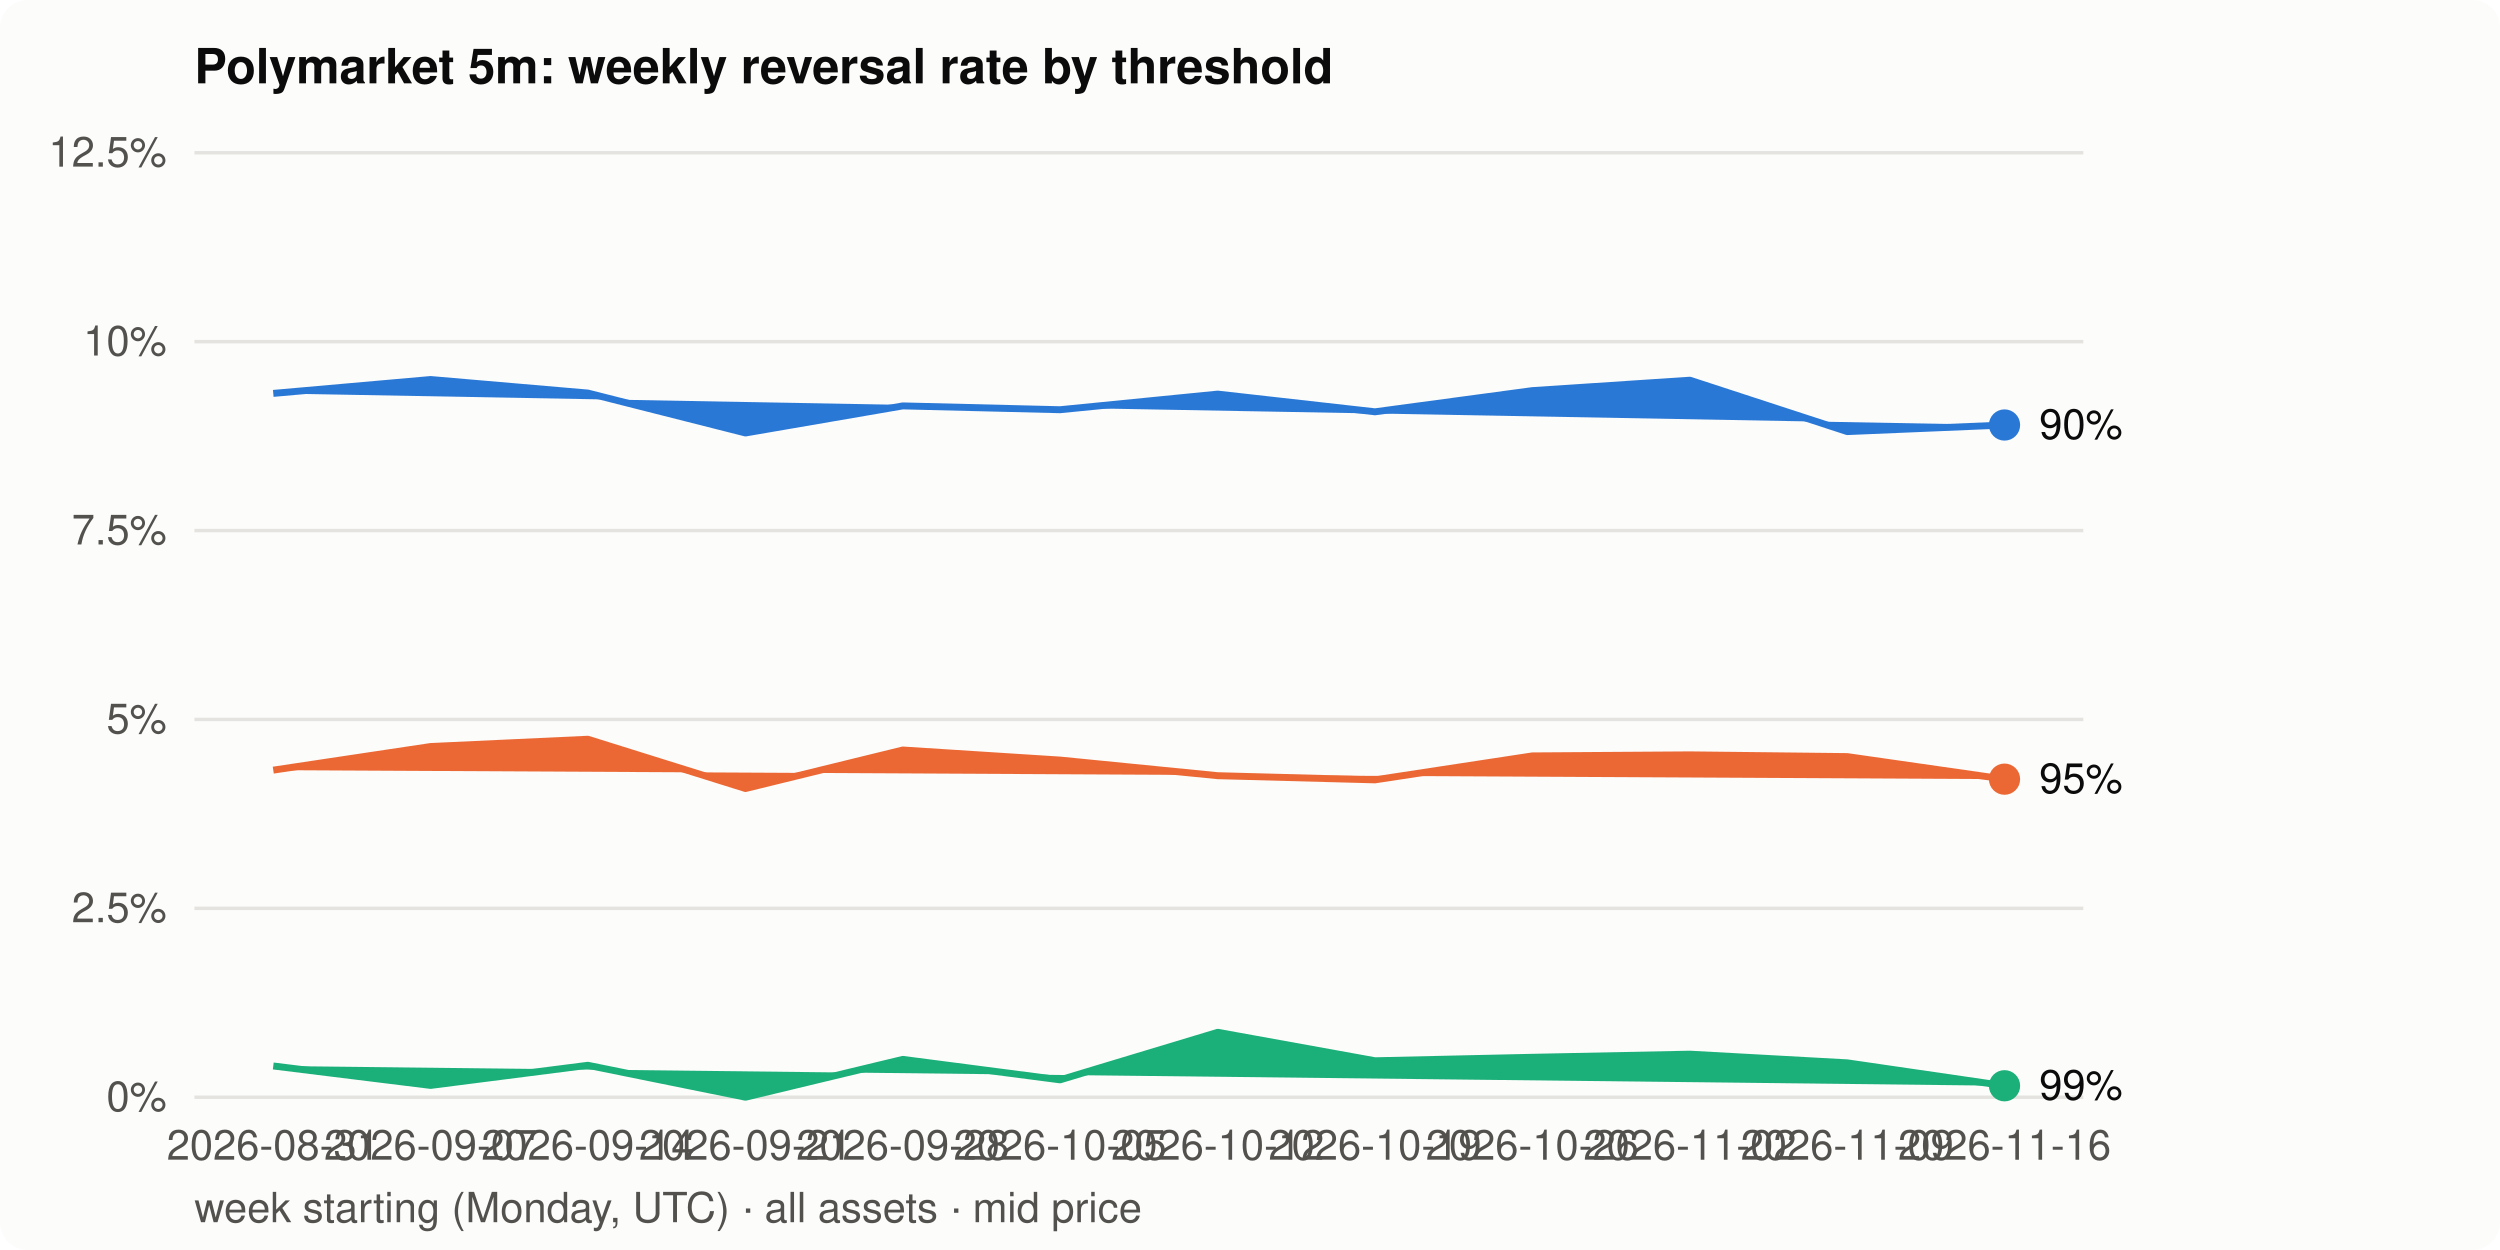
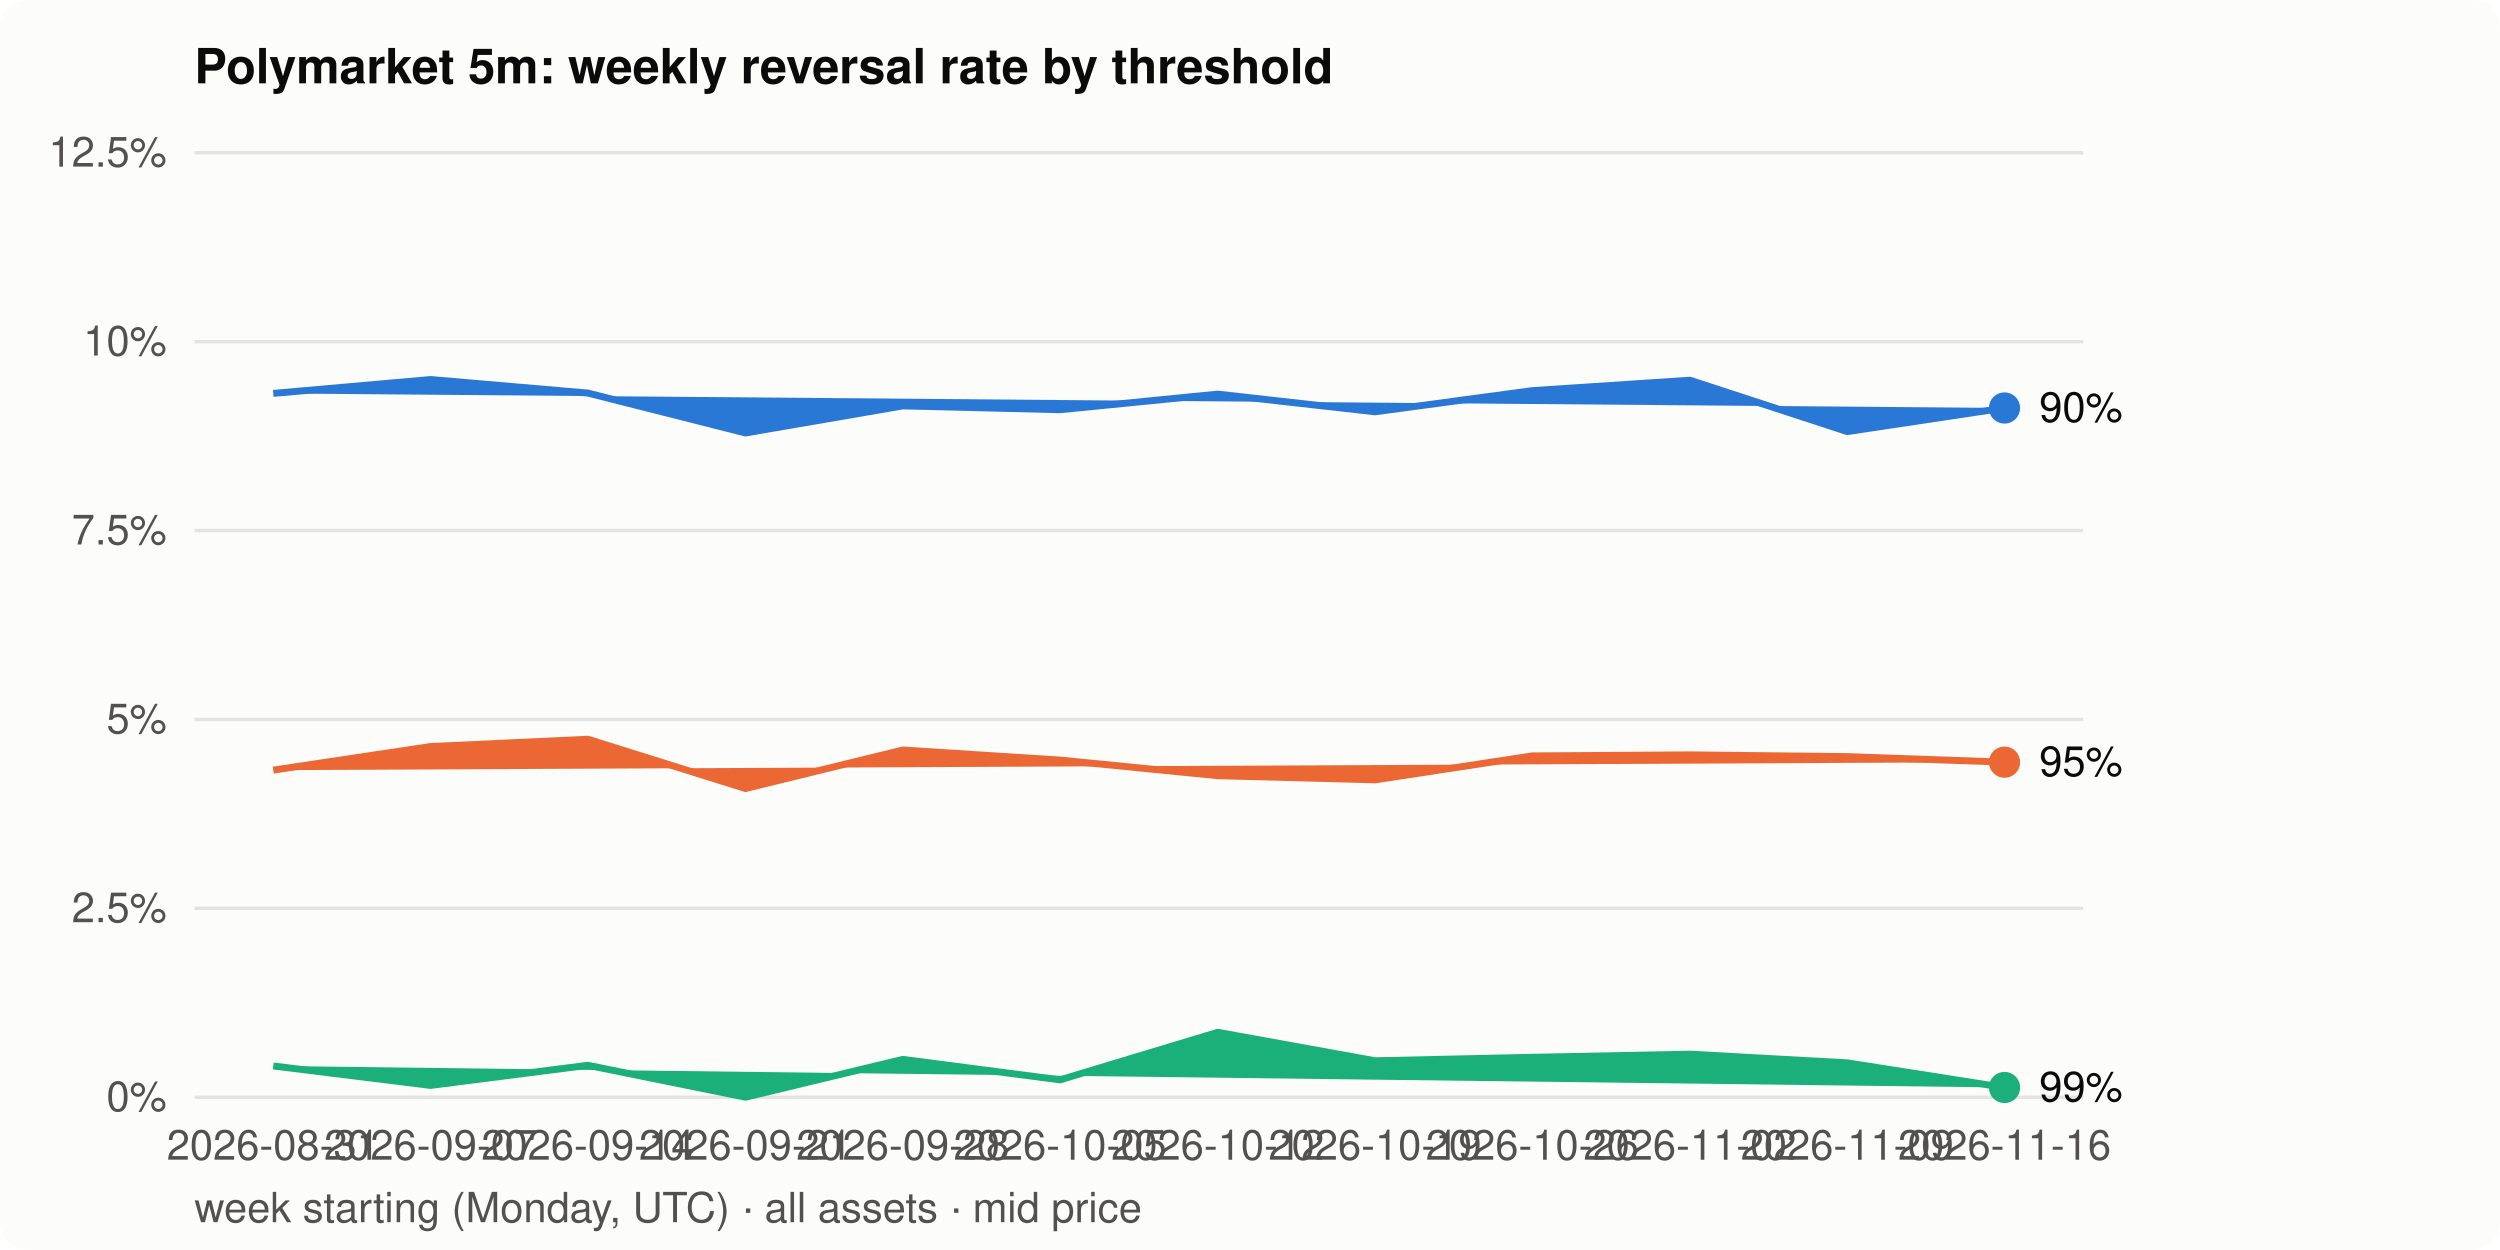
<svg xmlns="http://www.w3.org/2000/svg" viewBox="0 0 720 360" width="720" height="360" role="img" aria-label="Polymarket 5m: weekly reversal rate by threshold">
  <style>
  .bg{fill:#fcfcfb} .t1{fill:#0b0b0b} .t2{fill:#52514e} .grid{stroke:#e4e3df}
  .s1{stroke:#2a78d6;fill:#2a78d6} .s2{stroke:#eb6834;fill:#eb6834} .s3{stroke:#1baf7a;fill:#1baf7a}
  .ref{stroke:#8a8984;fill:#8a8984} .ring{stroke:#fcfcfb}
  text{font-family:-apple-system,Segoe UI,Helvetica,Arial,sans-serif;font-size:12px}
  .title{font-size:14px;font-weight:600}
  @media (prefers-color-scheme: dark){
    .bg{fill:#1a1a19} .t1{fill:#f0efec} .t2{fill:#c3c2b7} .grid{stroke:#34332f}
    .s1{stroke:#3987e5;fill:#3987e5} .s2{stroke:#d95926;fill:#d95926} .s3{stroke:#199e70;fill:#199e70}
    .ref{stroke:#9d9c96;fill:#9d9c96} .ring{stroke:#1a1a19}
  }
</style>
  <rect class="bg" width="720" height="360" rx="8" />
  <text class="t1 title" x="56" y="24">Polymarket 5m: weekly reversal rate by threshold</text>
  <line class="grid" x1="56" x2="600" y1="316.0" y2="316.0" stroke-width="1" />
  <text class="t2" x="48" y="320.0" text-anchor="end">0%</text>
  <line class="grid" x1="56" x2="600" y1="261.6" y2="261.6" stroke-width="1" />
  <text class="t2" x="48" y="265.6" text-anchor="end">2.5%</text>
  <line class="grid" x1="56" x2="600" y1="207.2" y2="207.2" stroke-width="1" />
  <text class="t2" x="48" y="211.2" text-anchor="end">5%</text>
  <line class="grid" x1="56" x2="600" y1="152.8" y2="152.8" stroke-width="1" />
  <text class="t2" x="48" y="156.8" text-anchor="end">7.5%</text>
  <line class="grid" x1="56" x2="600" y1="98.4" y2="98.4" stroke-width="1" />
  <text class="t2" x="48" y="102.4" text-anchor="end">10%</text>
  <line class="grid" x1="56" x2="600" y1="44.0" y2="44.0" stroke-width="1" />
  <text class="t2" x="48" y="48.0" text-anchor="end">12.5%</text>
  <text class="t2" x="78.7" y="334" text-anchor="middle">2026-08-31</text>
  <text class="t2" x="124.0" y="334" text-anchor="middle">2026-09-07</text>
  <text class="t2" x="169.3" y="334" text-anchor="middle">2026-09-14</text>
  <text class="t2" x="214.7" y="334" text-anchor="middle">2026-09-21</text>
  <text class="t2" x="260.0" y="334" text-anchor="middle">2026-09-28</text>
  <text class="t2" x="305.3" y="334" text-anchor="middle">2026-10-05</text>
  <text class="t2" x="350.7" y="334" text-anchor="middle">2026-10-12</text>
  <text class="t2" x="396.0" y="334" text-anchor="middle">2026-10-19</text>
  <text class="t2" x="441.3" y="334" text-anchor="middle">2026-10-26</text>
  <text class="t2" x="486.7" y="334" text-anchor="middle">2026-11-02</text>
  <text class="t2" x="532.0" y="334" text-anchor="middle">2026-11-09</text>
  <text class="t2" x="577.3" y="334" text-anchor="middle">2026-11-16</text>
-   <path class="s1" d="M78.7,113.3 L124.0,109.3 L169.3,113.2 L214.7,124.7 L260.0,116.9 L305.3,118.0 L350.7,113.5 L396.0,118.6 L441.3,112.5 L486.7,109.5 L532.0,124.3 L577.3,122.4" fill="none" stroke-width="2" stroke-linejoin="round" />
-   <circle class="s1" cx="577.3" cy="122.4" r="4" stroke="none" />
-   <text class="t1" x="587.3" y="126.4">90%</text>
-   <path class="s2" d="M78.7,221.8 L124.0,215.0 L169.3,212.9 L214.7,227.1 L260.0,216.0 L305.3,218.9 L350.7,223.4 L396.0,224.6 L441.3,217.7 L486.7,217.4 L532.0,217.9 L577.3,224.4" fill="none" stroke-width="2" stroke-linejoin="round" />
-   <circle class="s2" cx="577.3" cy="224.4" r="4" stroke="none" />
-   <text class="t1" x="587.3" y="228.4">95%</text>
-   <path class="s3" d="M78.7,307.0 L124.0,312.6 L169.3,306.8 L214.7,316.0 L260.0,305.1 L305.3,311.0 L350.7,297.3 L396.0,305.5 L441.3,304.5 L486.7,303.6 L532.0,306.1 L577.3,312.7" fill="none" stroke-width="2" stroke-linejoin="round" />
-   <circle class="s3" cx="577.3" cy="312.7" r="4" stroke="none" />
-   <text class="t1" x="587.3" y="316.7">99%</text>
+   <path class="s1" d="M78.7,113.3 L124.0,109.3 L169.3,113.2 L214.7,124.7 L260.0,116.9 L305.3,118.0 L350.7,113.5 L396.0,118.6 L441.3,112.5 L486.7,109.5 L532.0,124.3 L577.3,117.5" fill="none" stroke-width="2" stroke-linejoin="round" />
+   <circle class="s1" cx="577.3" cy="117.5" r="4" stroke="none" />
+   <text class="t1" x="587.3" y="121.5">90%</text>
+   <path class="s2" d="M78.7,221.8 L124.0,215.0 L169.3,212.9 L214.7,227.1 L260.0,216.0 L305.3,218.9 L350.7,223.4 L396.0,224.6 L441.3,217.7 L486.7,217.4 L532.0,217.9 L577.3,219.5" fill="none" stroke-width="2" stroke-linejoin="round" />
+   <circle class="s2" cx="577.3" cy="219.5" r="4" stroke="none" />
+   <text class="t1" x="587.3" y="223.5">95%</text>
+   <path class="s3" d="M78.7,307.0 L124.0,312.6 L169.3,306.8 L214.7,316.0 L260.0,305.1 L305.3,311.0 L350.7,297.3 L396.0,305.5 L441.3,304.5 L486.7,303.6 L532.0,306.1 L577.3,313.2" fill="none" stroke-width="2" stroke-linejoin="round" />
+   <circle class="s3" cx="577.3" cy="313.2" r="4" stroke="none" />
+   <text class="t1" x="587.3" y="317.2">99%</text>
  <text class="t2" x="56" y="352">week starting (Monday, UTC) · all assets · mid price</text>
</svg>
